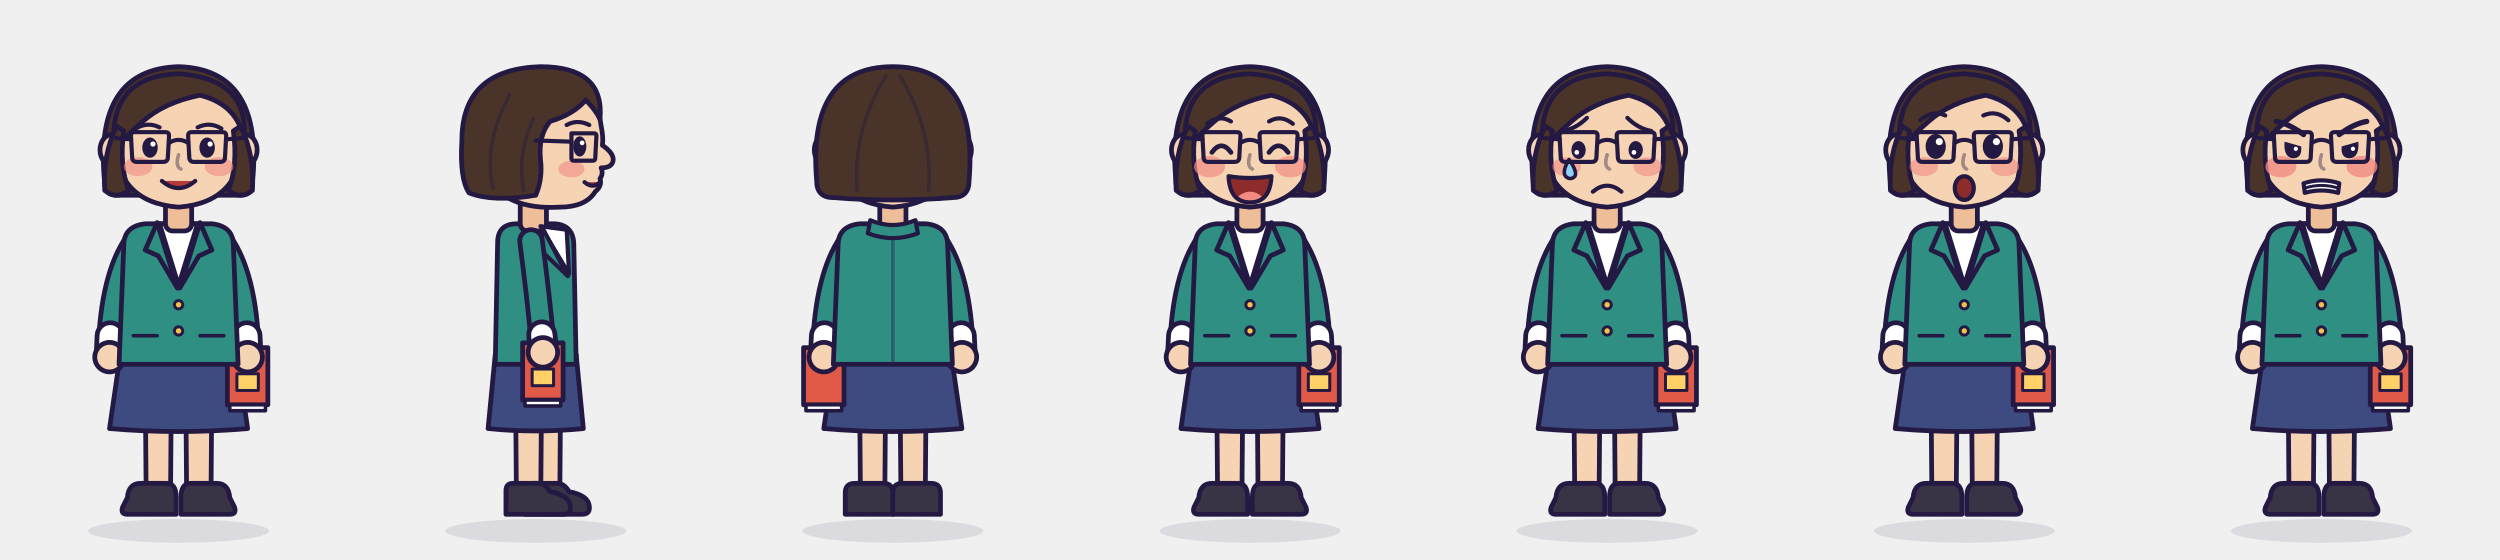
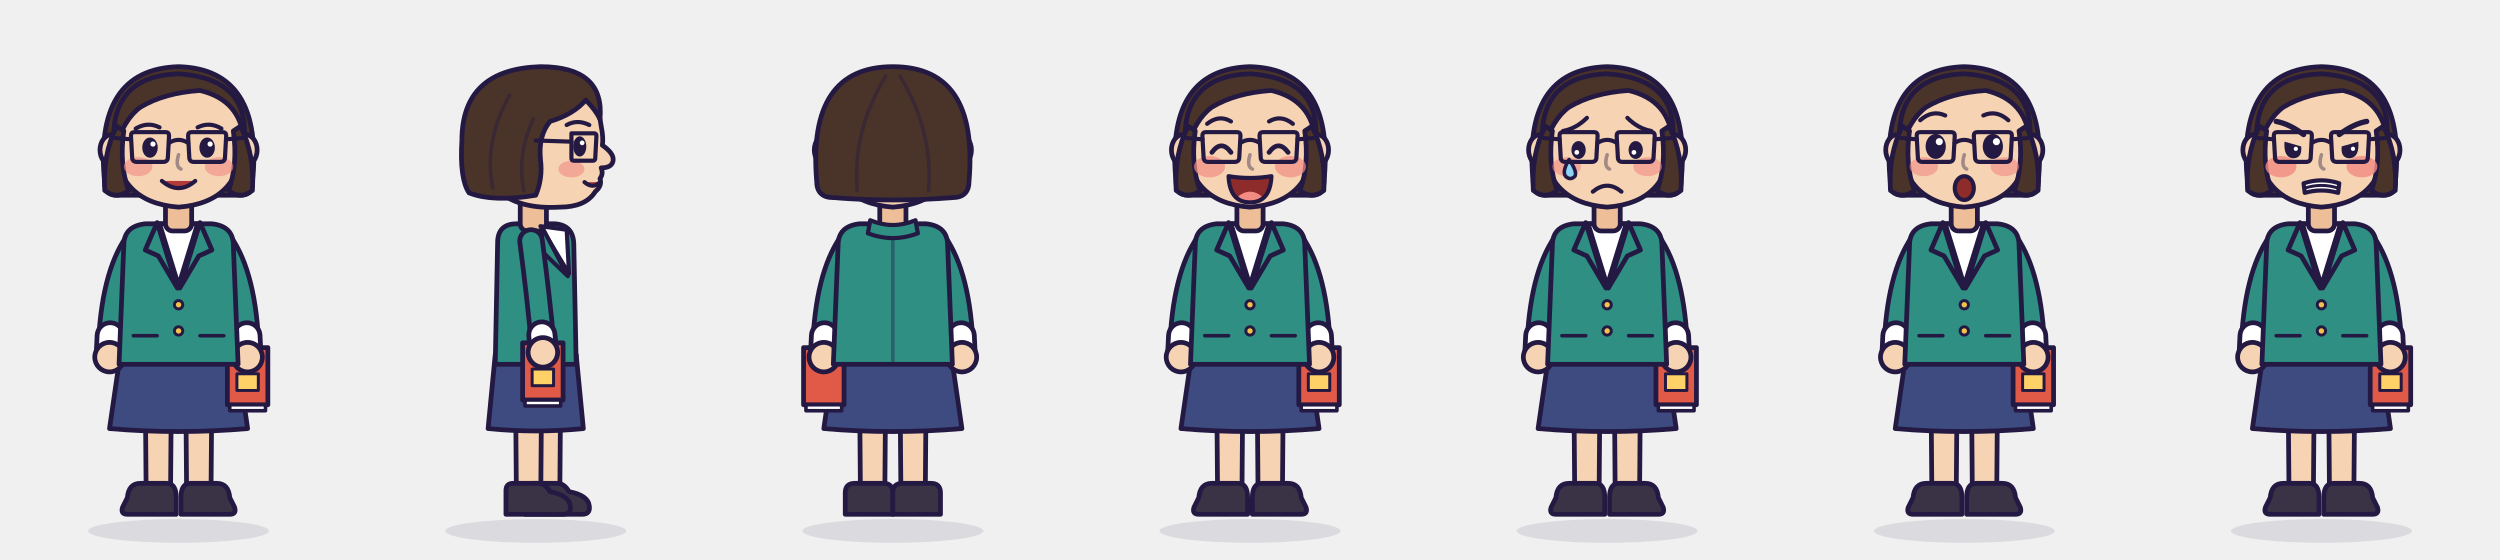
<svg xmlns="http://www.w3.org/2000/svg" viewBox="0 0 2100 470" role="img" aria-label="Teacher with a bob, glasses and a book: character sheet with front, side and back views and four expressions">
  <defs>
    <g id="teacher-front-body">
      <ellipse class="shadow" cx="150" cy="446" rx="76" ry="10" fill="#231942" stroke="none" opacity="0.1" />
      <g class="figure" stroke="#231942" stroke-width="4" stroke-linejoin="round" stroke-linecap="round">
        <g class="legs">
          <path d="M121.8 296L144.2 296L143.2 420L122.8 420Z" fill="#F6D3B3" />
          <path d="M155.8 296L178.2 296L177.2 420L156.8 420Z" fill="#F6D3B3" />
          <path d="M148 418Q148 406 140 406L118 406Q108 406 107 418L103 426Q101 432 107 432L148 432Z" fill="#3A3346" />
          <path d="M152 418Q152 406 160 406L182 406Q192 406 193 418L197 426Q199 432 193 432L152 432Z" fill="#3A3346" />
          <path d="M101 298L199 298L208 360Q150 365 92 360Z" fill="#3D4B80" />
        </g>
        <g class="arm-left">
          <path d="M178.2 209.4Q196.6 235.9 198.5 294.3A9.5 9.5 0 0 0 217.5 293.7Q215.4 229.7 193.8 198.6A9.5 9.5 0 0 0 178.2 209.4Z" fill="#2F8F83" />
          <path d="M196.4 282.8Q196.8 288.4 197 294.4A11 11 0 0 0 219 293.6Q218.8 287.3 218.4 281.4A11 11 0 0 0 196.4 282.8Z" fill="#FFFFFF" />
          <g class="book">
            <path d="M191 292L225 292L225 340L191 340Z" fill="#E05A47" />
            <path d="M193 340L223 340L223 345L193 345Z" fill="#FFFFFF" stroke-width="3" />
            <path d="M199 314L217 314L217 328L199 328Z" fill="#FFD166" stroke-width="2.5" />
          </g>
          <circle class="hand" cx="208" cy="300" r="12.4" fill="#F6D3B3" />
        </g>
        <g class="arm-right">
          <path d="M106.2 198.6Q84.6 229.7 82.5 293.7A9.5 9.5 0 0 0 101.5 294.3Q103.4 235.9 121.8 209.4A9.5 9.5 0 0 0 106.2 198.6Z" fill="#2F8F83" />
          <path d="M81.6 281.4Q81.2 287.3 81 293.6A11 11 0 0 0 103 294.4Q103.2 288.4 103.6 282.8A11 11 0 0 0 81.6 281.4Z" fill="#FFFFFF" />
          <circle class="hand" cx="92" cy="300" r="12.4" fill="#F6D3B3" />
        </g>
        <g class="body">
          <path d="M104 206Q104 190 122 188L178 188Q196 190 196 206L200 306L100 306Z" fill="#2F8F83" />
          <path d="M134 188L166 188L150 240Z" fill="#FFFFFF" />
          <g class="neck">
            <rect x="139" y="166" width="22" height="28" rx="6" fill="#EDBE98" />
          </g>
          <path d="M132 187L122 210L133 215L149 242Z" fill="#2F8F83" />
          <path d="M168 187L178 210L167 215L151 242Z" fill="#2F8F83" />
          <g class="buttons">
            <circle cx="150" cy="256" r="3.5" fill="#F2C14E" stroke-width="2.5" />
            <circle cx="150" cy="278" r="3.5" fill="#F2C14E" stroke-width="2.5" />
          </g>
          <path d="M112 282L132 282M168 282L188 282" fill="none" stroke-width="3" />
        </g>
        <g class="head" transform="translate(150 120) scale(1)" stroke-width="4">
          <g class="hair-back">
            <path d="M-62 34Q-72-62 0-64Q72-62 62 34Q62 44 52 44L-52 44Q-62 44-62 34Z" fill="#4A3328" />
          </g>
          <g class="ears">
            <ellipse cx="-56" cy="6" rx="10" ry="13" fill="#F6D3B3" />
            <ellipse cx="56" cy="6" rx="10" ry="13" fill="#F6D3B3" />
            <path d="M-58 0Q-52 6-57 12" fill="none" stroke-width="3" opacity="0.4" />
            <path d="M58 0Q52 6 57 12" fill="none" stroke-width="3" opacity="0.4" />
          </g>
          <path class="face" d="M-54-6Q-54-52 0-52Q54-52 54-6Q54 50 0 54Q-54 50-54-6Z" fill="#F6D3B3" />
          <g class="hair">
-             <path d="M-54 6Q-60-56 0-58Q60-54 55-2Q50-32 18-40Q-12-34-30-18Q-44-6-54 6Z" fill="#4A3328" />
+             <path d="M-54 6Q-60-56 0-58Q60-54 55-2Q52-36 18-44Q-12-42-32-30Q-46-20-54 6Z" fill="#4A3328" />
            <path d="M-52-14Q-64 10-62 40Q-52 48-42 40Q-50 18-46-10Z" fill="#4A3328" />
            <path d="M52-14Q64 10 62 40Q52 48 42 40Q50 18 46-10Z" fill="#4A3328" />
          </g>
        </g>
      </g>
    </g>
  </defs>
  <g class="frame frame-front">
    <use href="#teacher-front-body" />
    <g stroke="#231942" stroke-width="4" stroke-linejoin="round" stroke-linecap="round">
      <g class="head" transform="translate(150 120) scale(1)" stroke-width="4">
        <g class="cheeks">
          <ellipse cx="-34" cy="20" rx="12" ry="8" fill="#F28B82" stroke="none" opacity="0.6" />
          <ellipse cx="34" cy="20" rx="12" ry="8" fill="#F28B82" stroke="none" opacity="0.6" />
        </g>
        <g class="brows">
          <path d="M-36-12Q-26-18-16-13M16-13Q26-18 36-12" fill="none" stroke-width="3.5" />
        </g>
        <g class="eyes">
          <ellipse cx="-24" cy="4" rx="6.5" ry="8.5" fill="#231942" stroke="none" />
          <ellipse cx="24" cy="4" rx="6.5" ry="8.5" fill="#231942" stroke="none" />
          <circle cx="-21.5" cy="1" r="2.2" fill="#FFFFFF" stroke="none" />
          <circle cx="26.5" cy="1" r="2.2" fill="#FFFFFF" stroke="none" />
        </g>
        <g class="nose">
          <path d="M0 10Q-3 20 2 22" fill="none" stroke-width="3" opacity="0.4" />
        </g>
        <g class="mouth">
          <path d="M-14 32Q0 44 14 32" fill="#B23A3A" stroke-width="3.5" />
        </g>
        <g class="glasses">
          <path d="M-40-6Q-40-9-37-9L-11-9Q-8-9-8-6L-9 12Q-9 16-13 16L-35 16Q-39 16-39 12Z" fill="none" stroke-width="3.5" />
          <path d="M40-6Q40-9 37-9L11-9Q8-9 8-6L9 12Q9 16 13 16L35 16Q39 16 39 12Z" fill="none" stroke-width="3.5" />
          <path d="M-8 0Q0-5 8 0" fill="none" stroke-width="3.5" />
          <path d="M-40-3L-53-4M40-3L53-4" fill="none" stroke-width="3.5" />
        </g>
      </g>
    </g>
  </g>
  <g class="frame frame-side" transform="translate(300 0)">
    <ellipse class="shadow" cx="150" cy="446" rx="76" ry="10" fill="#231942" stroke="none" opacity="0.1" />
    <g class="figure" stroke="#231942" stroke-width="4" stroke-linejoin="round" stroke-linecap="round">
      <g class="arm-right">
        <path d="M144.8 204.4Q156.6 248.7 160.5 290.9A9.5 9.5 0 0 0 179.5 289.1Q175.4 245.3 163.2 199.6A9.5 9.5 0 0 0 144.8 204.4Z" fill="#2F8F83" />
        <path d="M158.2 282.6Q158.7 286.8 159 291A11 11 0 0 0 181 289Q180.5 284.6 180.1 280.2A11 11 0 0 0 158.2 282.6Z" fill="#FFFFFF" />
        <circle class="hand" cx="170" cy="296" r="12.4" fill="#F6D3B3" />
      </g>
      <g class="legs">
        <path d="M148.8 296L171.2 296L170.2 420L149.8 420Z" fill="#F6D3B3" />
        <path d="M132.8 296L155.2 296L154.2 420L133.8 420Z" fill="#F6D3B3" />
        <path d="M141 432L141 412Q141 406 147 406L168 406Q174 406 178 413Q194 416 195 425Q196 432 189 432Z" fill="#3A3346" />
        <path d="M125 432L125 412Q125 406 131 406L152 406Q158 406 162 413Q178 416 179 425Q180 432 173 432Z" fill="#3A3346" />
        <path d="M116 298L184 298L190 360Q150 364 110 360Z" fill="#3D4B80" />
      </g>
      <g class="body">
        <path d="M118 204Q118 188 134 188L166 188Q182 189 182 206L184 306L116 306Z" fill="#2F8F83" />
        <g class="neck">
          <rect x="137" y="166" width="22" height="28" rx="6" fill="#EDBE98" />
        </g>
        <path d="M154 190L176 193L178 230Z" fill="#FFFFFF" stroke-width="3.5" />
        <path d="M156 192L177 232L154 210Z" fill="#2F8F83" stroke-width="3.5" />
      </g>
      <g class="head" transform="translate(154 120) scale(1)" stroke-width="4">
        <path class="face" d="M-50-8Q-52-54 0-54Q46-54 51-14Q53-4 52 2Q62 9 61 15Q60 21 51 21Q53 26 50 30Q52 36 46 41Q38 54 16 54Q-18 56-36 40Q-52 24-50-8Z" fill="#F6D3B3" />
        <g class="hair">
          <path d="M50-20Q54-64 0-64Q-66-62-66-2Q-68 30-60 42Q-40 50-4 44Q2 30 0 14Q-2-6 8-18Q28-24 38-36Q46-28 50-20Z" fill="#4A3328" />
          <path d="M-40 38Q-48 0-26-40" fill="none" stroke-width="3" opacity="0.4" />
          <path d="M-14 40Q-20 10-6-20" fill="none" stroke-width="3" opacity="0.4" />
        </g>
        <g class="cheeks">
          <ellipse cx="26" cy="22" rx="11" ry="7" fill="#F28B82" stroke="none" opacity="0.6" />
        </g>
        <g class="brows">
          <path d="M22-15Q31-20 41-15" fill="none" stroke-width="3.5" />
        </g>
        <g class="eyes">
          <ellipse cx="33" cy="3" rx="5.5" ry="8.5" fill="#231942" stroke="none" />
          <circle cx="35" cy="0" r="2" fill="#FFFFFF" stroke="none" />
        </g>
        <g class="mouth">
          <path d="M37 33Q44 39 50 33" fill="#B23A3A" stroke-width="3.5" />
        </g>
        <g class="glasses">
          <path d="M26-8L45-8Q47-8 47-6L46 13Q46 15 44 15L28 15Q26 15 26 13Z" fill="none" stroke-width="3.5" />
          <path d="M26-1L-4-2" fill="none" stroke-width="3.5" />
        </g>
      </g>
      <g class="arm-left">
        <path d="M136.6 203.3Q142.6 248.1 146.5 290.9A9.5 9.5 0 0 0 165.5 289.1Q161.4 245.9 155.4 200.7A9.5 9.5 0 0 0 136.6 203.3Z" fill="#2F8F83" />
        <path d="M144.2 282.4Q144.6 286.7 145 291A11 11 0 0 0 167 289Q166.6 284.7 166.1 280.3A11 11 0 0 0 144.2 282.4Z" fill="#FFFFFF" />
        <g class="book">
          <path d="M139 288L173 288L173 336L139 336Z" fill="#E05A47" />
          <path d="M141 336L171 336L171 341L141 341Z" fill="#FFFFFF" stroke-width="3" />
          <path d="M147 310L165 310L165 324L147 324Z" fill="#FFD166" stroke-width="2.5" />
        </g>
        <circle class="hand" cx="156" cy="296" r="12.4" fill="#F6D3B3" />
      </g>
    </g>
  </g>
  <g class="frame frame-back" transform="translate(600 0)">
    <ellipse class="shadow" cx="150" cy="446" rx="76" ry="10" fill="#231942" stroke="none" opacity="0.1" />
    <g class="figure" stroke="#231942" stroke-width="4" stroke-linejoin="round" stroke-linecap="round">
      <g class="legs">
        <path d="M121.8 296L144.2 296L143.2 420L122.8 420Z" fill="#F6D3B3" />
        <path d="M155.8 296L178.2 296L177.2 420L156.8 420Z" fill="#F6D3B3" />
        <path d="M110 432L110 414Q110 406 118 406L142 406Q150 406 150 414L150 432Z" fill="#3A3346" />
        <path d="M150 432L150 414Q150 406 158 406L182 406Q190 406 190 414L190 432Z" fill="#3A3346" />
        <path d="M101 298L199 298L208 360Q150 365 92 360Z" fill="#3D4B80" />
      </g>
      <g class="arm-left">
        <path d="M106.2 198.6Q84.6 229.7 82.5 293.7A9.5 9.5 0 0 0 101.5 294.3Q103.4 235.9 121.8 209.4A9.5 9.5 0 0 0 106.2 198.6Z" fill="#2F8F83" />
        <path d="M81.6 281.4Q81.2 287.3 81 293.6A11 11 0 0 0 103 294.4Q103.2 288.4 103.6 282.8A11 11 0 0 0 81.6 281.4Z" fill="#FFFFFF" />
        <g class="book">
          <path d="M75 292L109 292L109 340L75 340Z" fill="#E05A47" />
          <path d="M77 340L107 340L107 345L77 345Z" fill="#FFFFFF" stroke-width="3" />
        </g>
        <circle class="hand" cx="92" cy="300" r="12.4" fill="#F6D3B3" />
      </g>
      <g class="arm-right">
        <path d="M178.2 209.4Q196.6 235.9 198.5 294.3A9.5 9.5 0 0 0 217.5 293.7Q215.4 229.7 193.8 198.6A9.5 9.5 0 0 0 178.2 209.4Z" fill="#2F8F83" />
        <path d="M196.4 282.8Q196.8 288.4 197 294.4A11 11 0 0 0 219 293.6Q218.8 287.3 218.4 281.4A11 11 0 0 0 196.4 282.8Z" fill="#FFFFFF" />
        <circle class="hand" cx="208" cy="300" r="12.4" fill="#F6D3B3" />
      </g>
      <g class="body">
        <path d="M104 206Q104 190 122 188L178 188Q196 190 196 206L200 306L100 306Z" fill="#2F8F83" />
        <g class="neck">
          <rect x="139" y="166" width="22" height="28" rx="6" fill="#EDBE98" />
        </g>
        <path d="M131 185Q150 193 169 185L171 196Q150 204 129 196Z" fill="#2F8F83" stroke-width="3.5" />
        <path d="M150 202L150 306" fill="none" stroke-width="3" opacity="0.4" />
      </g>
      <g class="head" transform="translate(150 120) scale(1)" stroke-width="4">
        <path class="face" d="M-54-6Q-54-52 0-52Q54-52 54-6Q54 50 0 54Q-54 50-54-6Z" fill="#F6D3B3" />
        <g class="ears">
          <ellipse cx="-56" cy="6" rx="10" ry="13" fill="#F6D3B3" />
          <ellipse cx="56" cy="6" rx="10" ry="13" fill="#F6D3B3" />
          <path d="M-58 0Q-52 6-57 12" fill="none" stroke-width="3" opacity="0.4" />
          <path d="M58 0Q52 6 57 12" fill="none" stroke-width="3" opacity="0.4" />
        </g>
        <g class="hair">
          <path d="M-64 32Q-72-64 0-64Q72-64 64 32Q64 46 50 46Q0 50-50 46Q-64 46-64 32Z" fill="#4A3328" />
          <path d="M-30 40Q-34-10-6-56" fill="none" stroke-width="3" opacity="0.4" />
          <path d="M30 40Q34-10 6-56" fill="none" stroke-width="3" opacity="0.4" />
        </g>
      </g>
    </g>
  </g>
  <g class="frame frame-happy" transform="translate(900 0)">
    <use href="#teacher-front-body" />
    <g stroke="#231942" stroke-width="4" stroke-linejoin="round" stroke-linecap="round">
      <g class="head" transform="translate(150 120) scale(1)" stroke-width="4">
        <g class="cheeks">
          <ellipse cx="-34" cy="20" rx="13" ry="9" fill="#F28B82" stroke="none" opacity="0.7" />
          <ellipse cx="34" cy="20" rx="13" ry="9" fill="#F28B82" stroke="none" opacity="0.7" />
        </g>
        <g class="brows">
          <path d="M-36-16Q-26-24-16-18M16-18Q26-24 36-16" fill="none" stroke-width="3.5" />
        </g>
        <g class="eyes">
          <path d="M-32 8Q-24-3-16 8M16 8Q24-3 32 8" fill="none" stroke-width="4" />
        </g>
        <g class="nose">
          <path d="M0 10Q-3 20 2 22" fill="none" stroke-width="3" opacity="0.4" />
        </g>
        <g class="mouth">
          <path d="M-18 28Q0 31 18 28Q17 50 0 50Q-17 50-18 28Z" fill="#8E2B2B" stroke="none" />
          <path d="M-10 45Q0 37 10 45Q6 50 0 50Q-6 50-10 45Z" fill="#F28B82" stroke="none" />
          <path d="M-18 28Q0 31 18 28Q17 50 0 50Q-17 50-18 28Z" fill="none" stroke-width="3.5" />
        </g>
        <g class="glasses">
          <path d="M-40-6Q-40-9-37-9L-11-9Q-8-9-8-6L-9 12Q-9 16-13 16L-35 16Q-39 16-39 12Z" fill="none" stroke-width="3.5" />
          <path d="M40-6Q40-9 37-9L11-9Q8-9 8-6L9 12Q9 16 13 16L35 16Q39 16 39 12Z" fill="none" stroke-width="3.5" />
          <path d="M-8 0Q0-5 8 0" fill="none" stroke-width="3.5" />
          <path d="M-40-3L-53-4M40-3L53-4" fill="none" stroke-width="3.5" />
        </g>
      </g>
    </g>
  </g>
  <g class="frame frame-sad" transform="translate(1200 0)">
    <use href="#teacher-front-body" />
    <g stroke="#231942" stroke-width="4" stroke-linejoin="round" stroke-linecap="round">
      <g class="head" transform="translate(150 120) scale(1)" stroke-width="4">
        <g class="cheeks">
          <ellipse cx="-34" cy="20" rx="12" ry="8" fill="#F28B82" stroke="none" opacity="0.6" />
          <ellipse cx="34" cy="20" rx="12" ry="8" fill="#F28B82" stroke="none" opacity="0.6" />
        </g>
        <g class="brows">
          <path d="M-37-10Q-26-12-17-21M17-21Q26-12 37-10" fill="none" stroke-width="3.5" />
        </g>
        <g class="eyes">
          <ellipse cx="-24" cy="6" rx="6" ry="7.5" fill="#231942" stroke="none" />
          <ellipse cx="24" cy="6" rx="6" ry="7.5" fill="#231942" stroke="none" />
          <circle cx="-25.5" cy="8" r="2" fill="#FFFFFF" stroke="none" />
          <circle cx="22.5" cy="8" r="2" fill="#FFFFFF" stroke="none" />
        </g>
        <g class="nose">
          <path d="M0 10Q-3 20 2 22" fill="none" stroke-width="3" opacity="0.4" />
        </g>
        <g class="mouth">
          <path d="M-12 41Q0 31 12 41" fill="none" stroke-width="3.5" />
        </g>
        <g class="tear">
          <path d="M-32 14Q-25 24-27 28Q-31 32-35 28Q-38 24-32 14Z" fill="#8FD3F4" stroke-width="3" />
        </g>
        <g class="glasses">
          <path d="M-40-6Q-40-9-37-9L-11-9Q-8-9-8-6L-9 12Q-9 16-13 16L-35 16Q-39 16-39 12Z" fill="none" stroke-width="3.5" />
          <path d="M40-6Q40-9 37-9L11-9Q8-9 8-6L9 12Q9 16 13 16L35 16Q39 16 39 12Z" fill="none" stroke-width="3.5" />
          <path d="M-8 0Q0-5 8 0" fill="none" stroke-width="3.5" />
          <path d="M-40-3L-53-4M40-3L53-4" fill="none" stroke-width="3.5" />
        </g>
      </g>
    </g>
  </g>
  <g class="frame frame-surprised" transform="translate(1500 0)">
    <use href="#teacher-front-body" />
    <g stroke="#231942" stroke-width="4" stroke-linejoin="round" stroke-linecap="round">
      <g class="head" transform="translate(150 120) scale(1)" stroke-width="4">
        <g class="cheeks">
          <ellipse cx="-34" cy="20" rx="12" ry="8" fill="#F28B82" stroke="none" opacity="0.6" />
          <ellipse cx="34" cy="20" rx="12" ry="8" fill="#F28B82" stroke="none" opacity="0.6" />
        </g>
        <g class="brows">
          <path d="M-37-19Q-27-28-16-23M16-23Q27-28 37-19" fill="none" stroke-width="3.5" />
        </g>
        <g class="eyes">
          <ellipse cx="-24" cy="3" rx="8.5" ry="10.5" fill="#231942" stroke="none" />
          <ellipse cx="24" cy="3" rx="8.5" ry="10.5" fill="#231942" stroke="none" />
          <circle cx="-21" cy="-1" r="3" fill="#FFFFFF" stroke="none" />
          <circle cx="27" cy="-1" r="3" fill="#FFFFFF" stroke="none" />
        </g>
        <g class="nose">
          <path d="M0 10Q-3 20 2 22" fill="none" stroke-width="3" opacity="0.4" />
        </g>
        <g class="mouth">
          <ellipse cx="0" cy="38" rx="8" ry="10" fill="#8E2B2B" stroke-width="3.5" />
        </g>
        <g class="glasses">
          <path d="M-40-6Q-40-9-37-9L-11-9Q-8-9-8-6L-9 12Q-9 16-13 16L-35 16Q-39 16-39 12Z" fill="none" stroke-width="3.5" />
          <path d="M40-6Q40-9 37-9L11-9Q8-9 8-6L9 12Q9 16 13 16L35 16Q39 16 39 12Z" fill="none" stroke-width="3.5" />
          <path d="M-8 0Q0-5 8 0" fill="none" stroke-width="3.5" />
          <path d="M-40-3L-53-4M40-3L53-4" fill="none" stroke-width="3.5" />
        </g>
      </g>
    </g>
  </g>
  <g class="frame frame-angry" transform="translate(1800 0)">
    <use href="#teacher-front-body" />
    <g stroke="#231942" stroke-width="4" stroke-linejoin="round" stroke-linecap="round">
      <g class="head" transform="translate(150 120) scale(1)" stroke-width="4">
        <g class="cheeks">
          <ellipse cx="-34" cy="20" rx="13" ry="9" fill="#F28B82" stroke="none" opacity="0.8" />
          <ellipse cx="34" cy="20" rx="13" ry="9" fill="#F28B82" stroke="none" opacity="0.8" />
        </g>
        <g class="brows">
          <path d="M-38-18Q-27-16-15-7M15-7Q27-16 38-18" fill="none" stroke-width="4.5" />
        </g>
        <g class="eyes">
          <path d="M-31-1L-17 3Q-16 13-24 13Q-32 12-31-1Z" fill="#231942" stroke="none" />
          <path d="M31-1L17 3Q16 13 24 13Q32 12 31-1Z" fill="#231942" stroke="none" />
          <circle cx="-21.5" cy="5" r="1.8" fill="#FFFFFF" stroke="none" />
          <circle cx="26.5" cy="5" r="1.8" fill="#FFFFFF" stroke="none" />
        </g>
        <g class="nose">
          <path d="M0 10Q-3 20 2 22" fill="none" stroke-width="3" opacity="0.4" />
        </g>
        <g class="mouth">
          <path d="M-15 34Q0 29 15 34L14 42Q0 38-14 42Z" fill="#FFFFFF" stroke-width="3.5" />
          <path d="M-14 38Q0 33.5 14 38" fill="none" stroke-width="2.5" />
        </g>
        <g class="glasses">
          <path d="M-40-6Q-40-9-37-9L-11-9Q-8-9-8-6L-9 12Q-9 16-13 16L-35 16Q-39 16-39 12Z" fill="none" stroke-width="3.5" />
          <path d="M40-6Q40-9 37-9L11-9Q8-9 8-6L9 12Q9 16 13 16L35 16Q39 16 39 12Z" fill="none" stroke-width="3.5" />
          <path d="M-8 0Q0-5 8 0" fill="none" stroke-width="3.5" />
          <path d="M-40-3L-53-4M40-3L53-4" fill="none" stroke-width="3.5" />
        </g>
      </g>
    </g>
  </g>
</svg>
